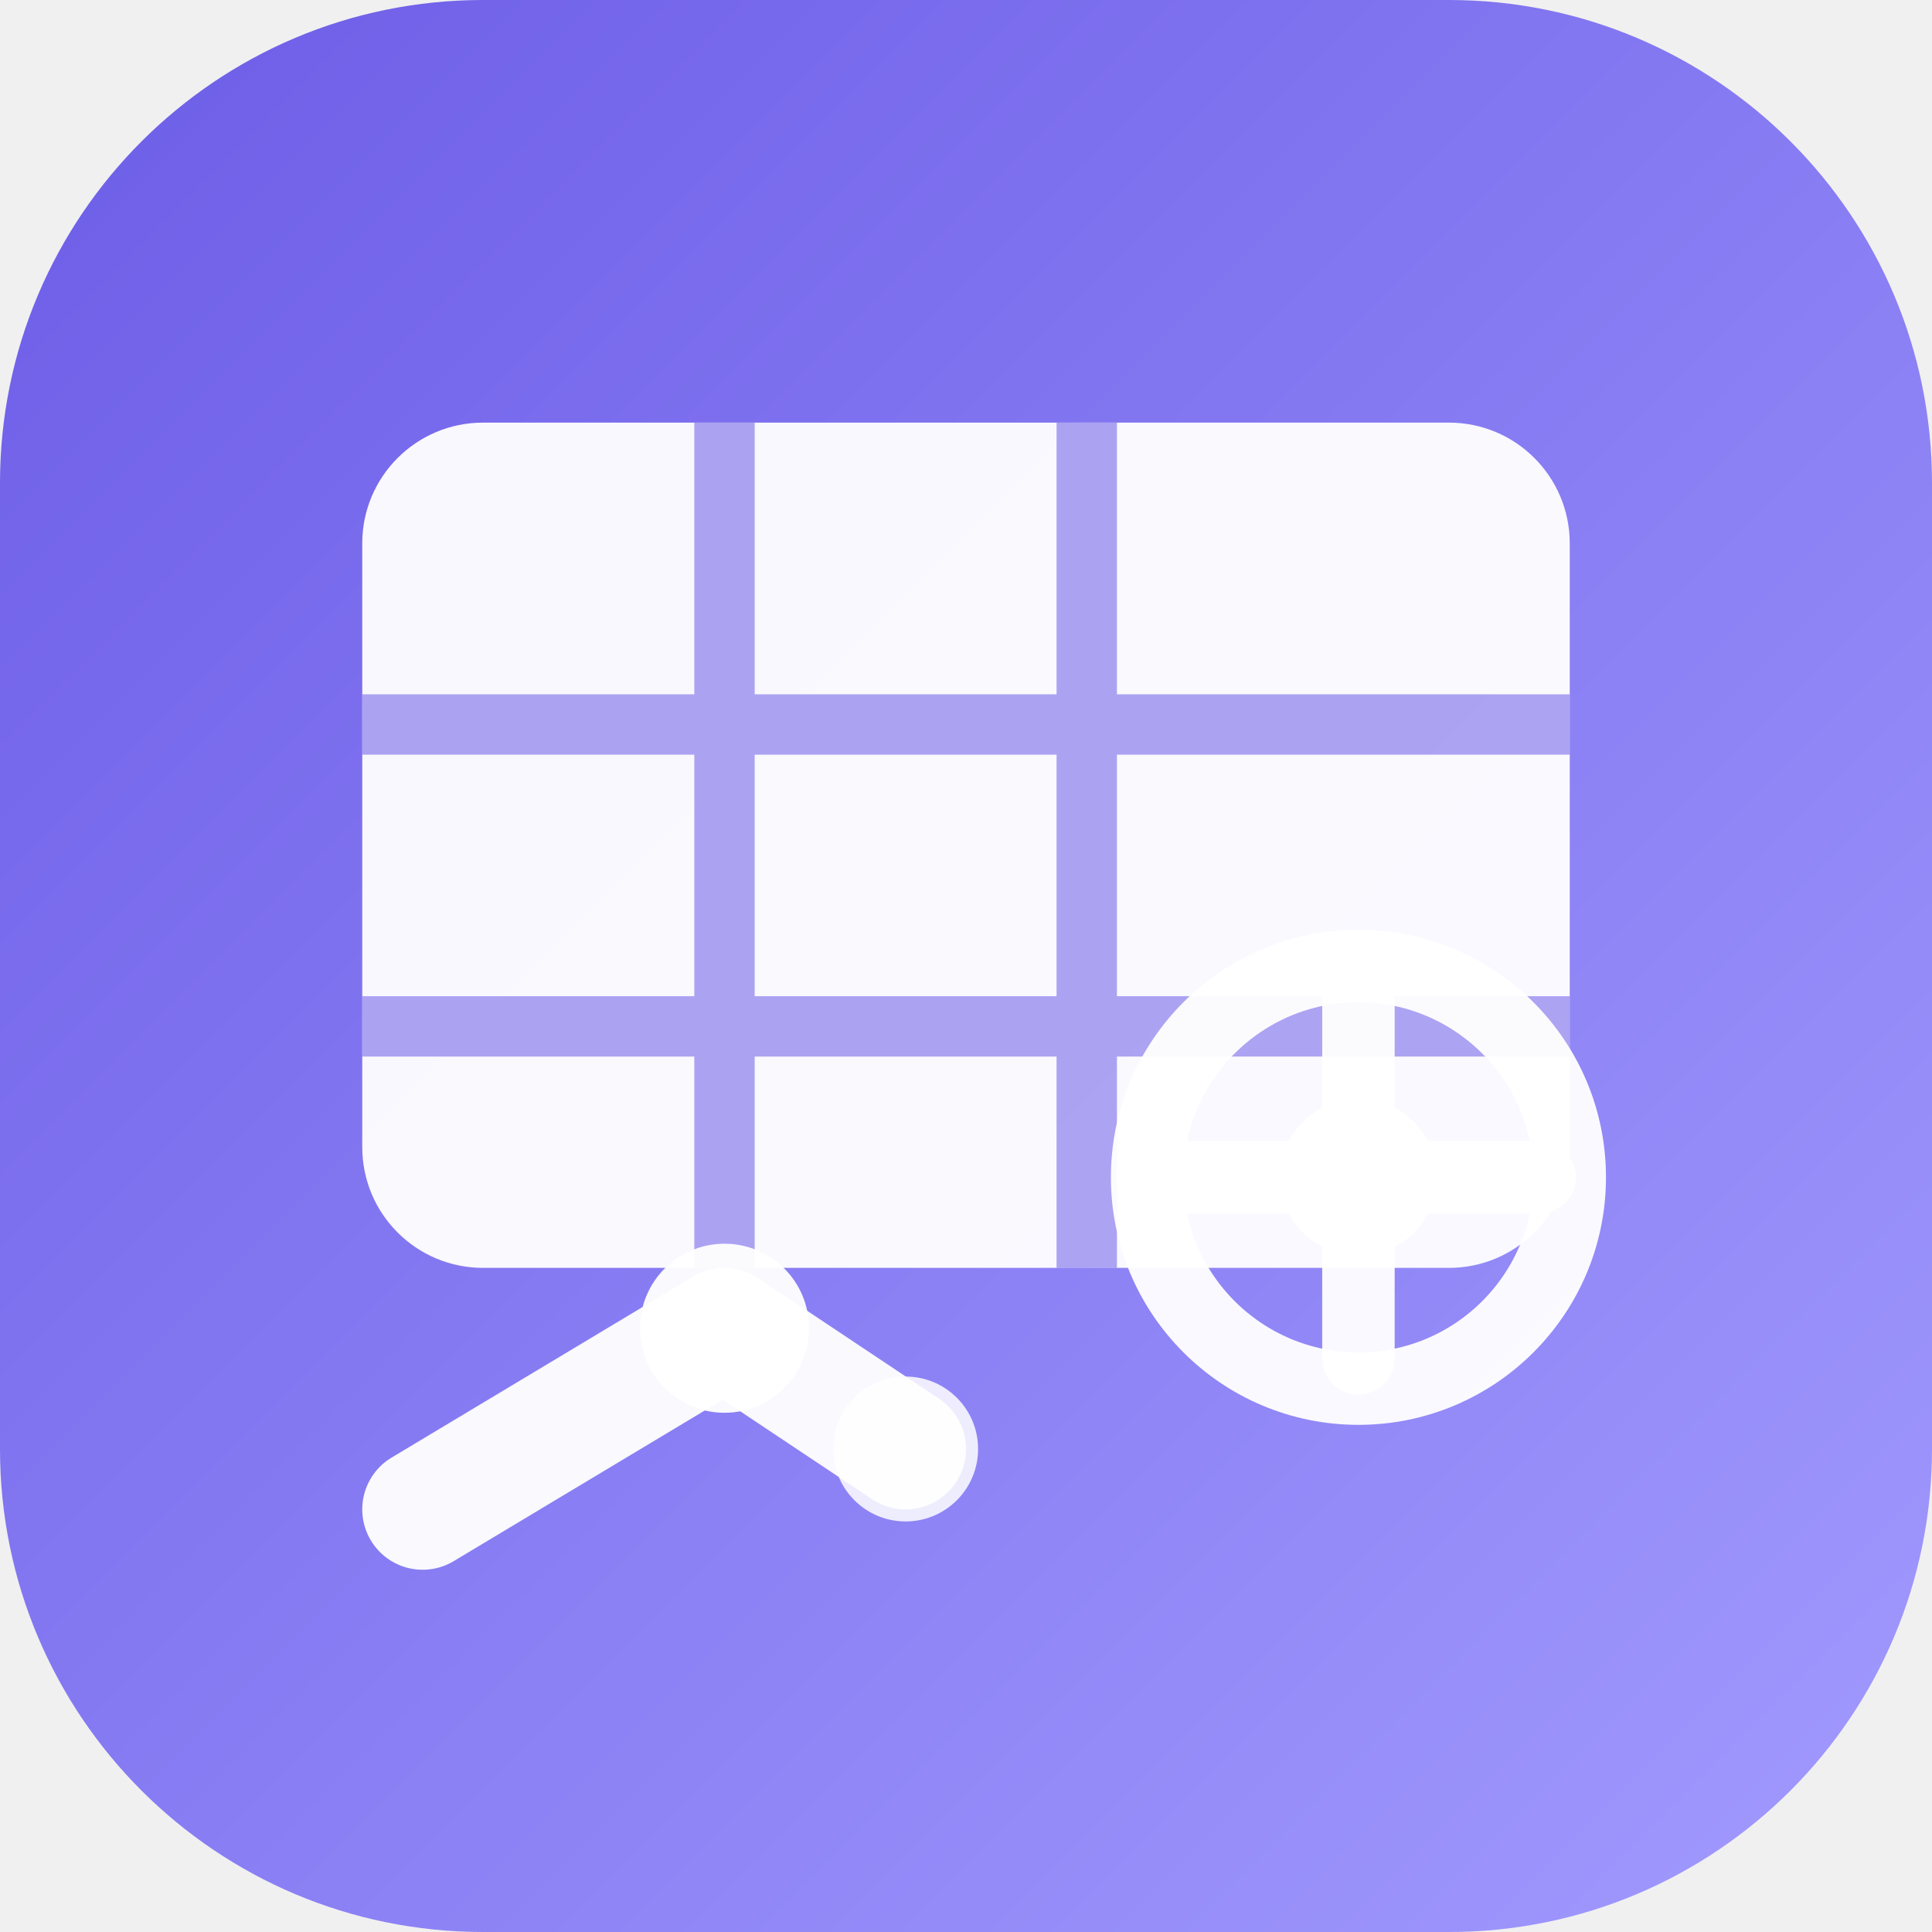
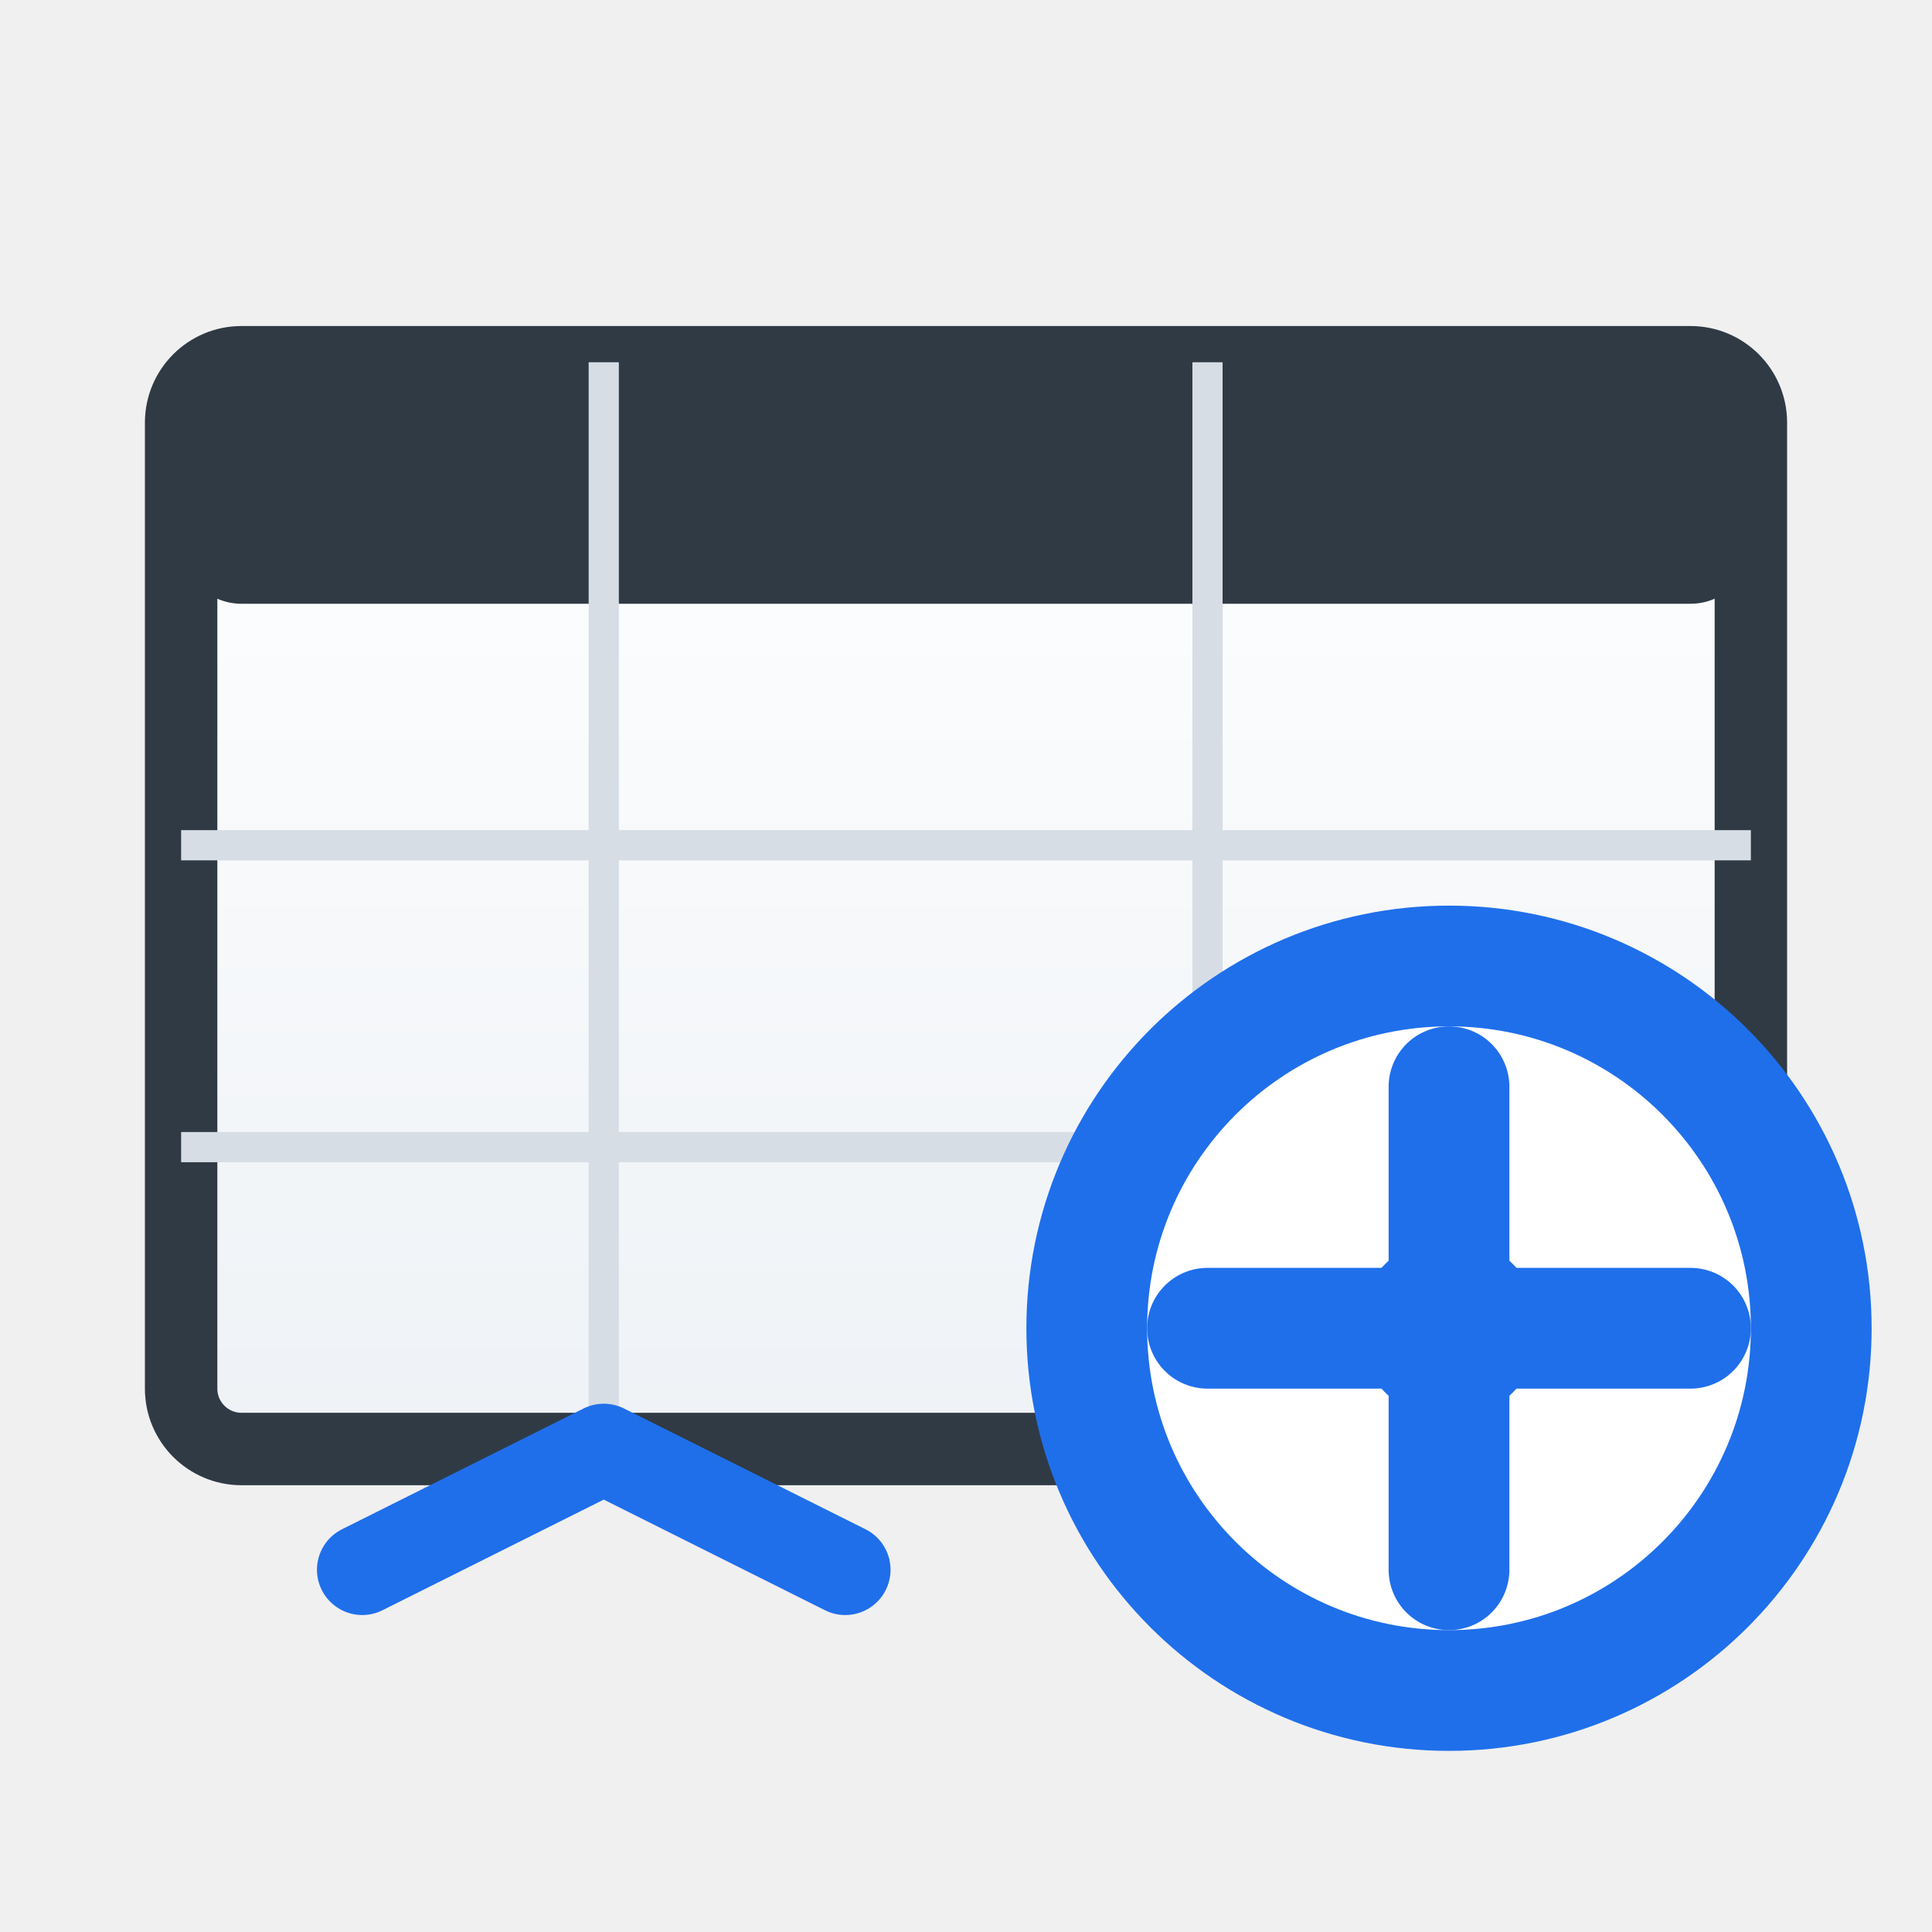
- <svg xmlns="http://www.w3.org/2000/svg" width="32" height="32" viewBox="0 0 32 32" fill="none">
+ <svg xmlns="http://www.w3.org/2000/svg" viewBox="0 0 32 32">
  <defs>
-     <linearGradient id="bgGradient" x1="0%" y1="0%" x2="100%" y2="100%">
-       <stop offset="0%" style="stop-color:#6c5ce7;stop-opacity:1" />
-       <stop offset="100%" style="stop-color:#a29bfe;stop-opacity:1" />
+     <linearGradient id="tableGrad" x1="0%" y1="0%" x2="0%" y2="100%">
+       <stop offset="0%" stop-color="#FFFFFF" />
+       <stop offset="100%" stop-color="#EEF2F6" />
    </linearGradient>
  </defs>
-   <rect x="0" y="0" width="32" height="32" rx="8" fill="url(#bgGradient)" />
-   <rect x="6" y="7" width="20" height="14" rx="2" fill="#ffffff" opacity="0.95" />
-   <path d="M6 12 H26 M6 17 H26 M12 7 V21 M18 7 V21" stroke="#6c5ce7" stroke-width="1" opacity="0.55" />
-   <circle cx="22.5" cy="19.5" r="3.5" fill="none" stroke="#ffffff" stroke-width="1.2" opacity="0.95" />
-   <path d="M22.5 16.5 V22.5 M19.5 19.5 H25.5" stroke="#ffffff" stroke-width="1.2" stroke-linecap="round" opacity="0.95" />
-   <circle cx="22.5" cy="19.5" r="1.3" fill="#ffffff" opacity="0.95" />
-   <path d="M7 25 L12 22 L15 24" stroke="#ffffff" stroke-width="2" stroke-linecap="round" stroke-linejoin="round" opacity="0.95" />
-   <circle cx="12" cy="22" r="1.4" fill="#ffffff" opacity="0.95" />
-   <circle cx="15" cy="24" r="1.2" fill="#ffffff" opacity="0.85" />
+   <rect x="3" y="6" width="26" height="18" rx="1" fill="url(#tableGrad)" stroke="#2F3A45" stroke-width="1.2" />
+   <rect x="3" y="6" width="26" height="4" rx="1" fill="#2F3A45" />
+   <path d="M3 14h26M3 19h26M10 6v18M20 6v18" stroke="#D6DDE5" stroke-width="0.5" />
+   <circle cx="24" cy="22" r="6" fill="#FFFFFF" stroke="#1F6FEB" stroke-width="2" />
+   <path d="M24 18v8M20 22h8" stroke="#1F6FEB" stroke-width="2" stroke-linecap="round" />
+   <circle cx="24" cy="22" r="1.5" fill="#1F6FEB" />
+   <path d="M6 26l4-2 4 2" fill="none" stroke="#1F6FEB" stroke-width="1.5" stroke-linecap="round" stroke-linejoin="round" />
</svg>
